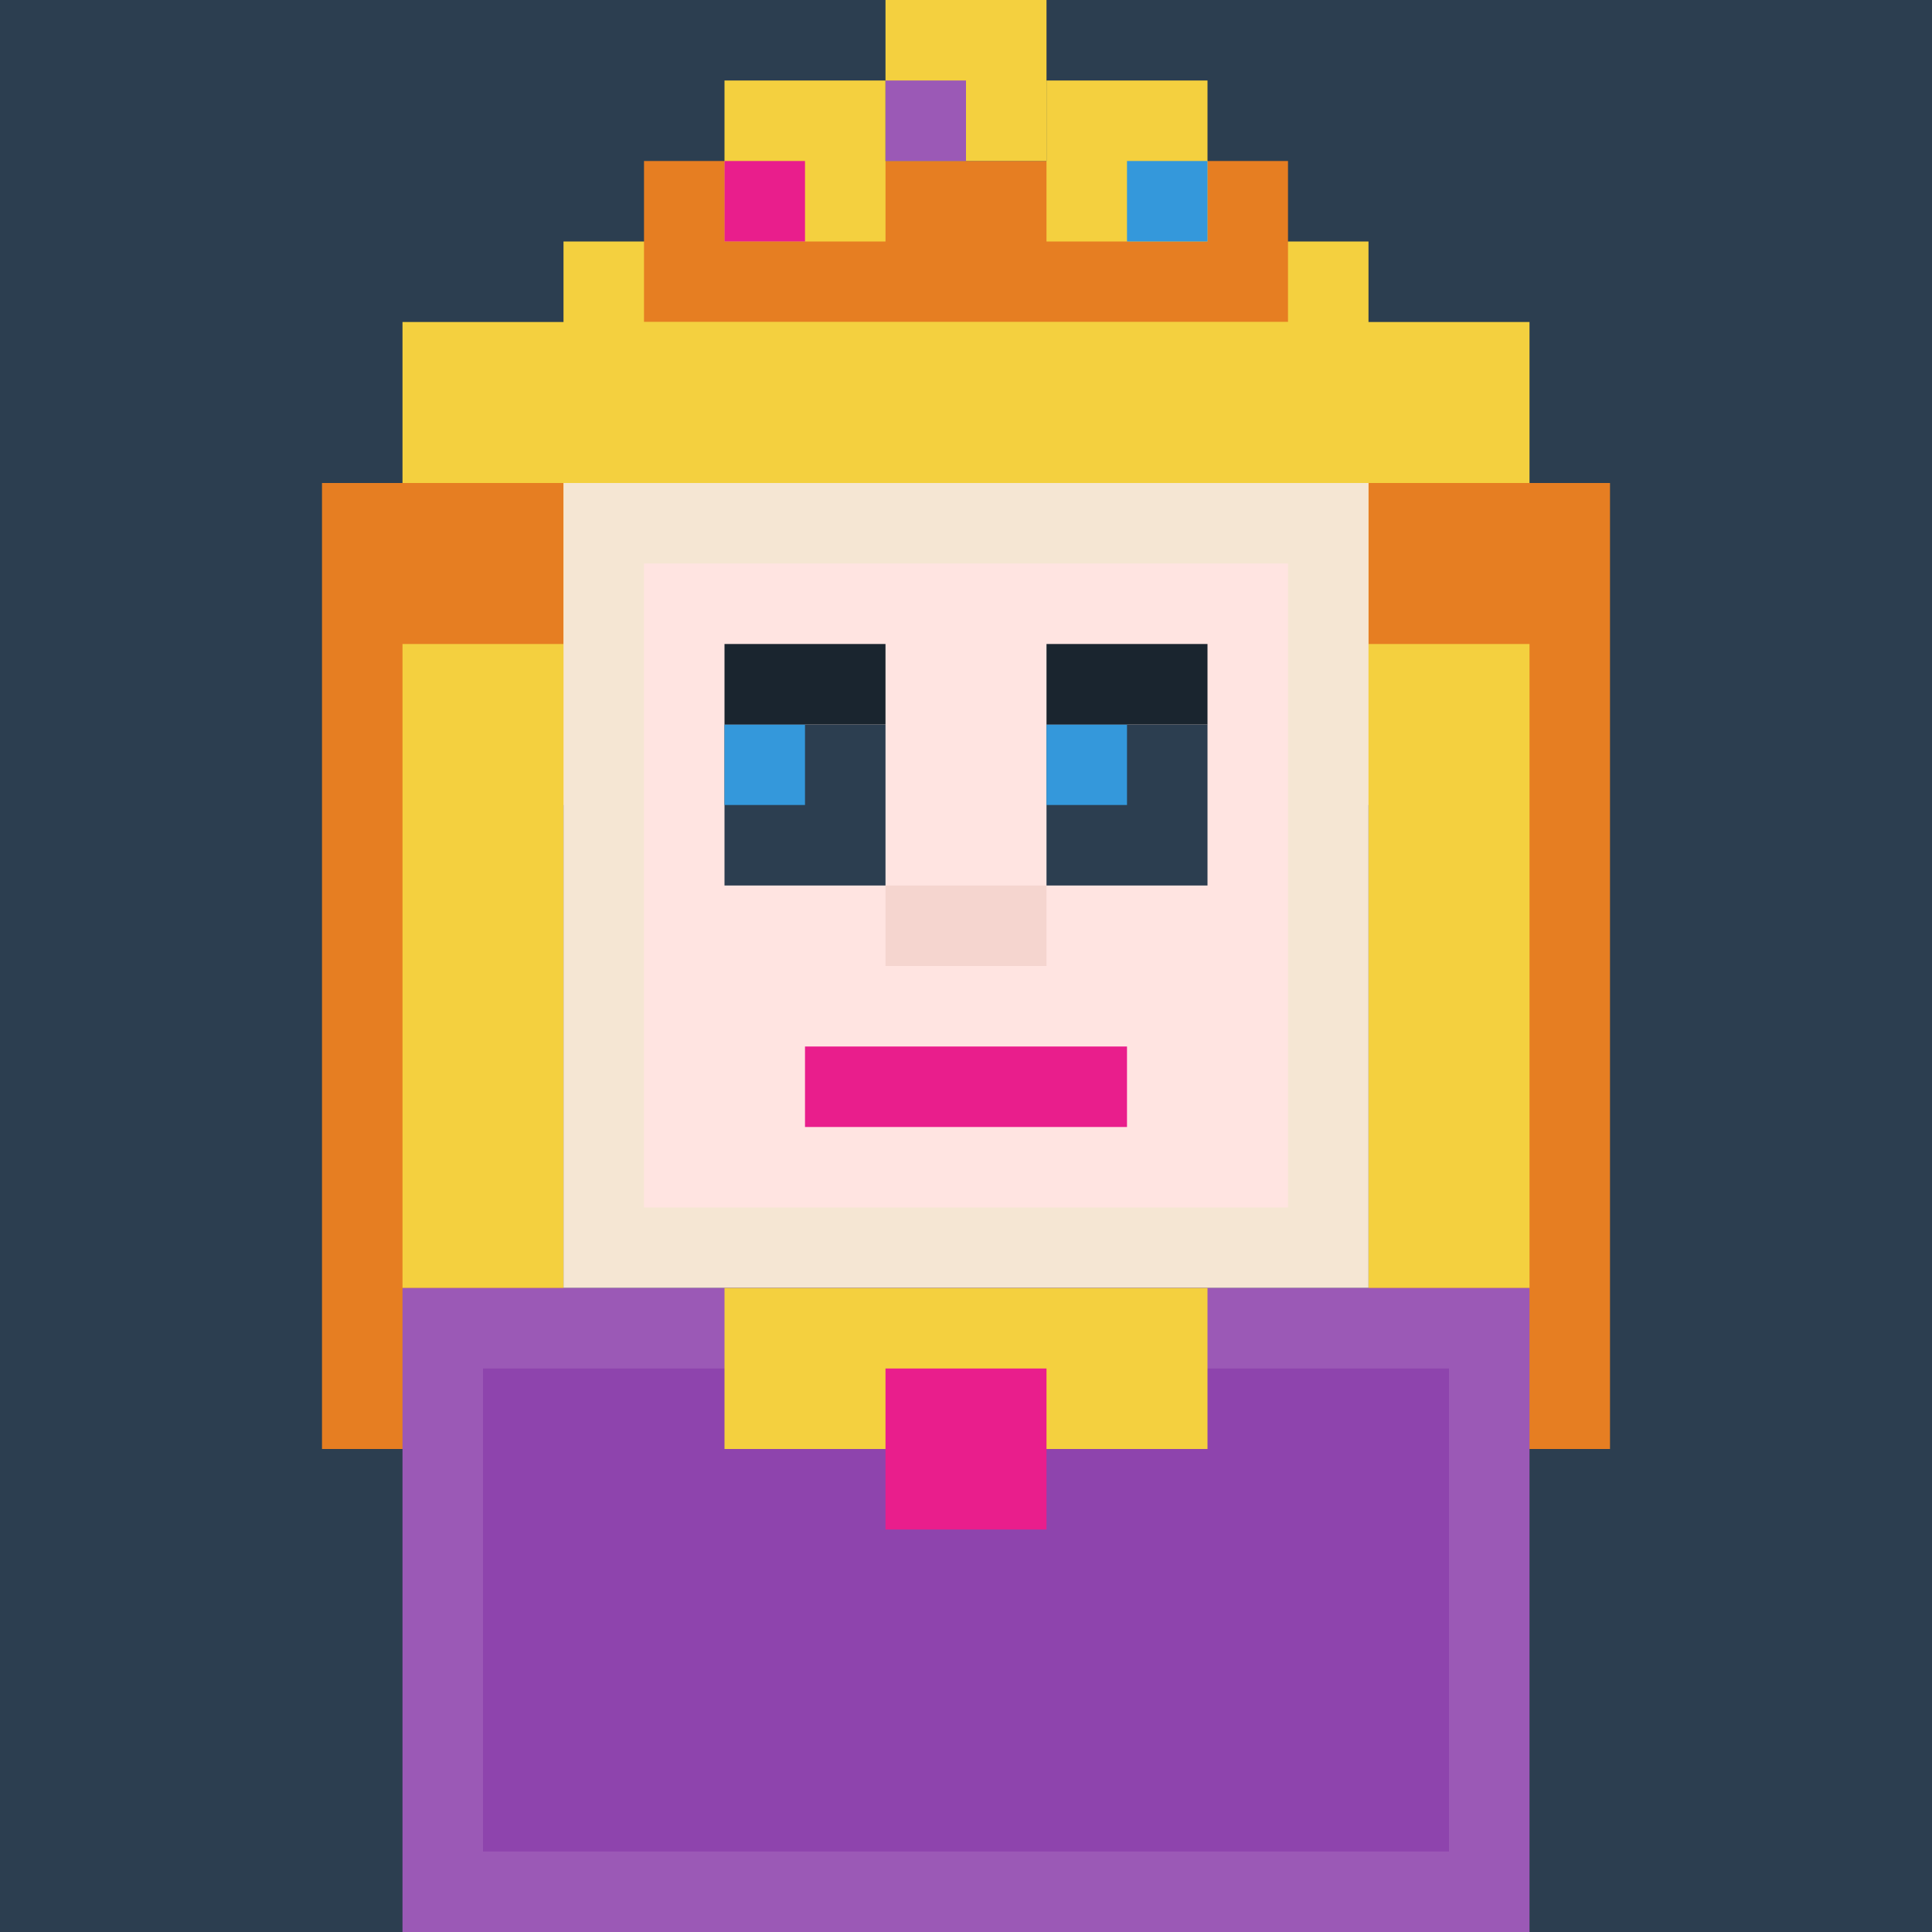
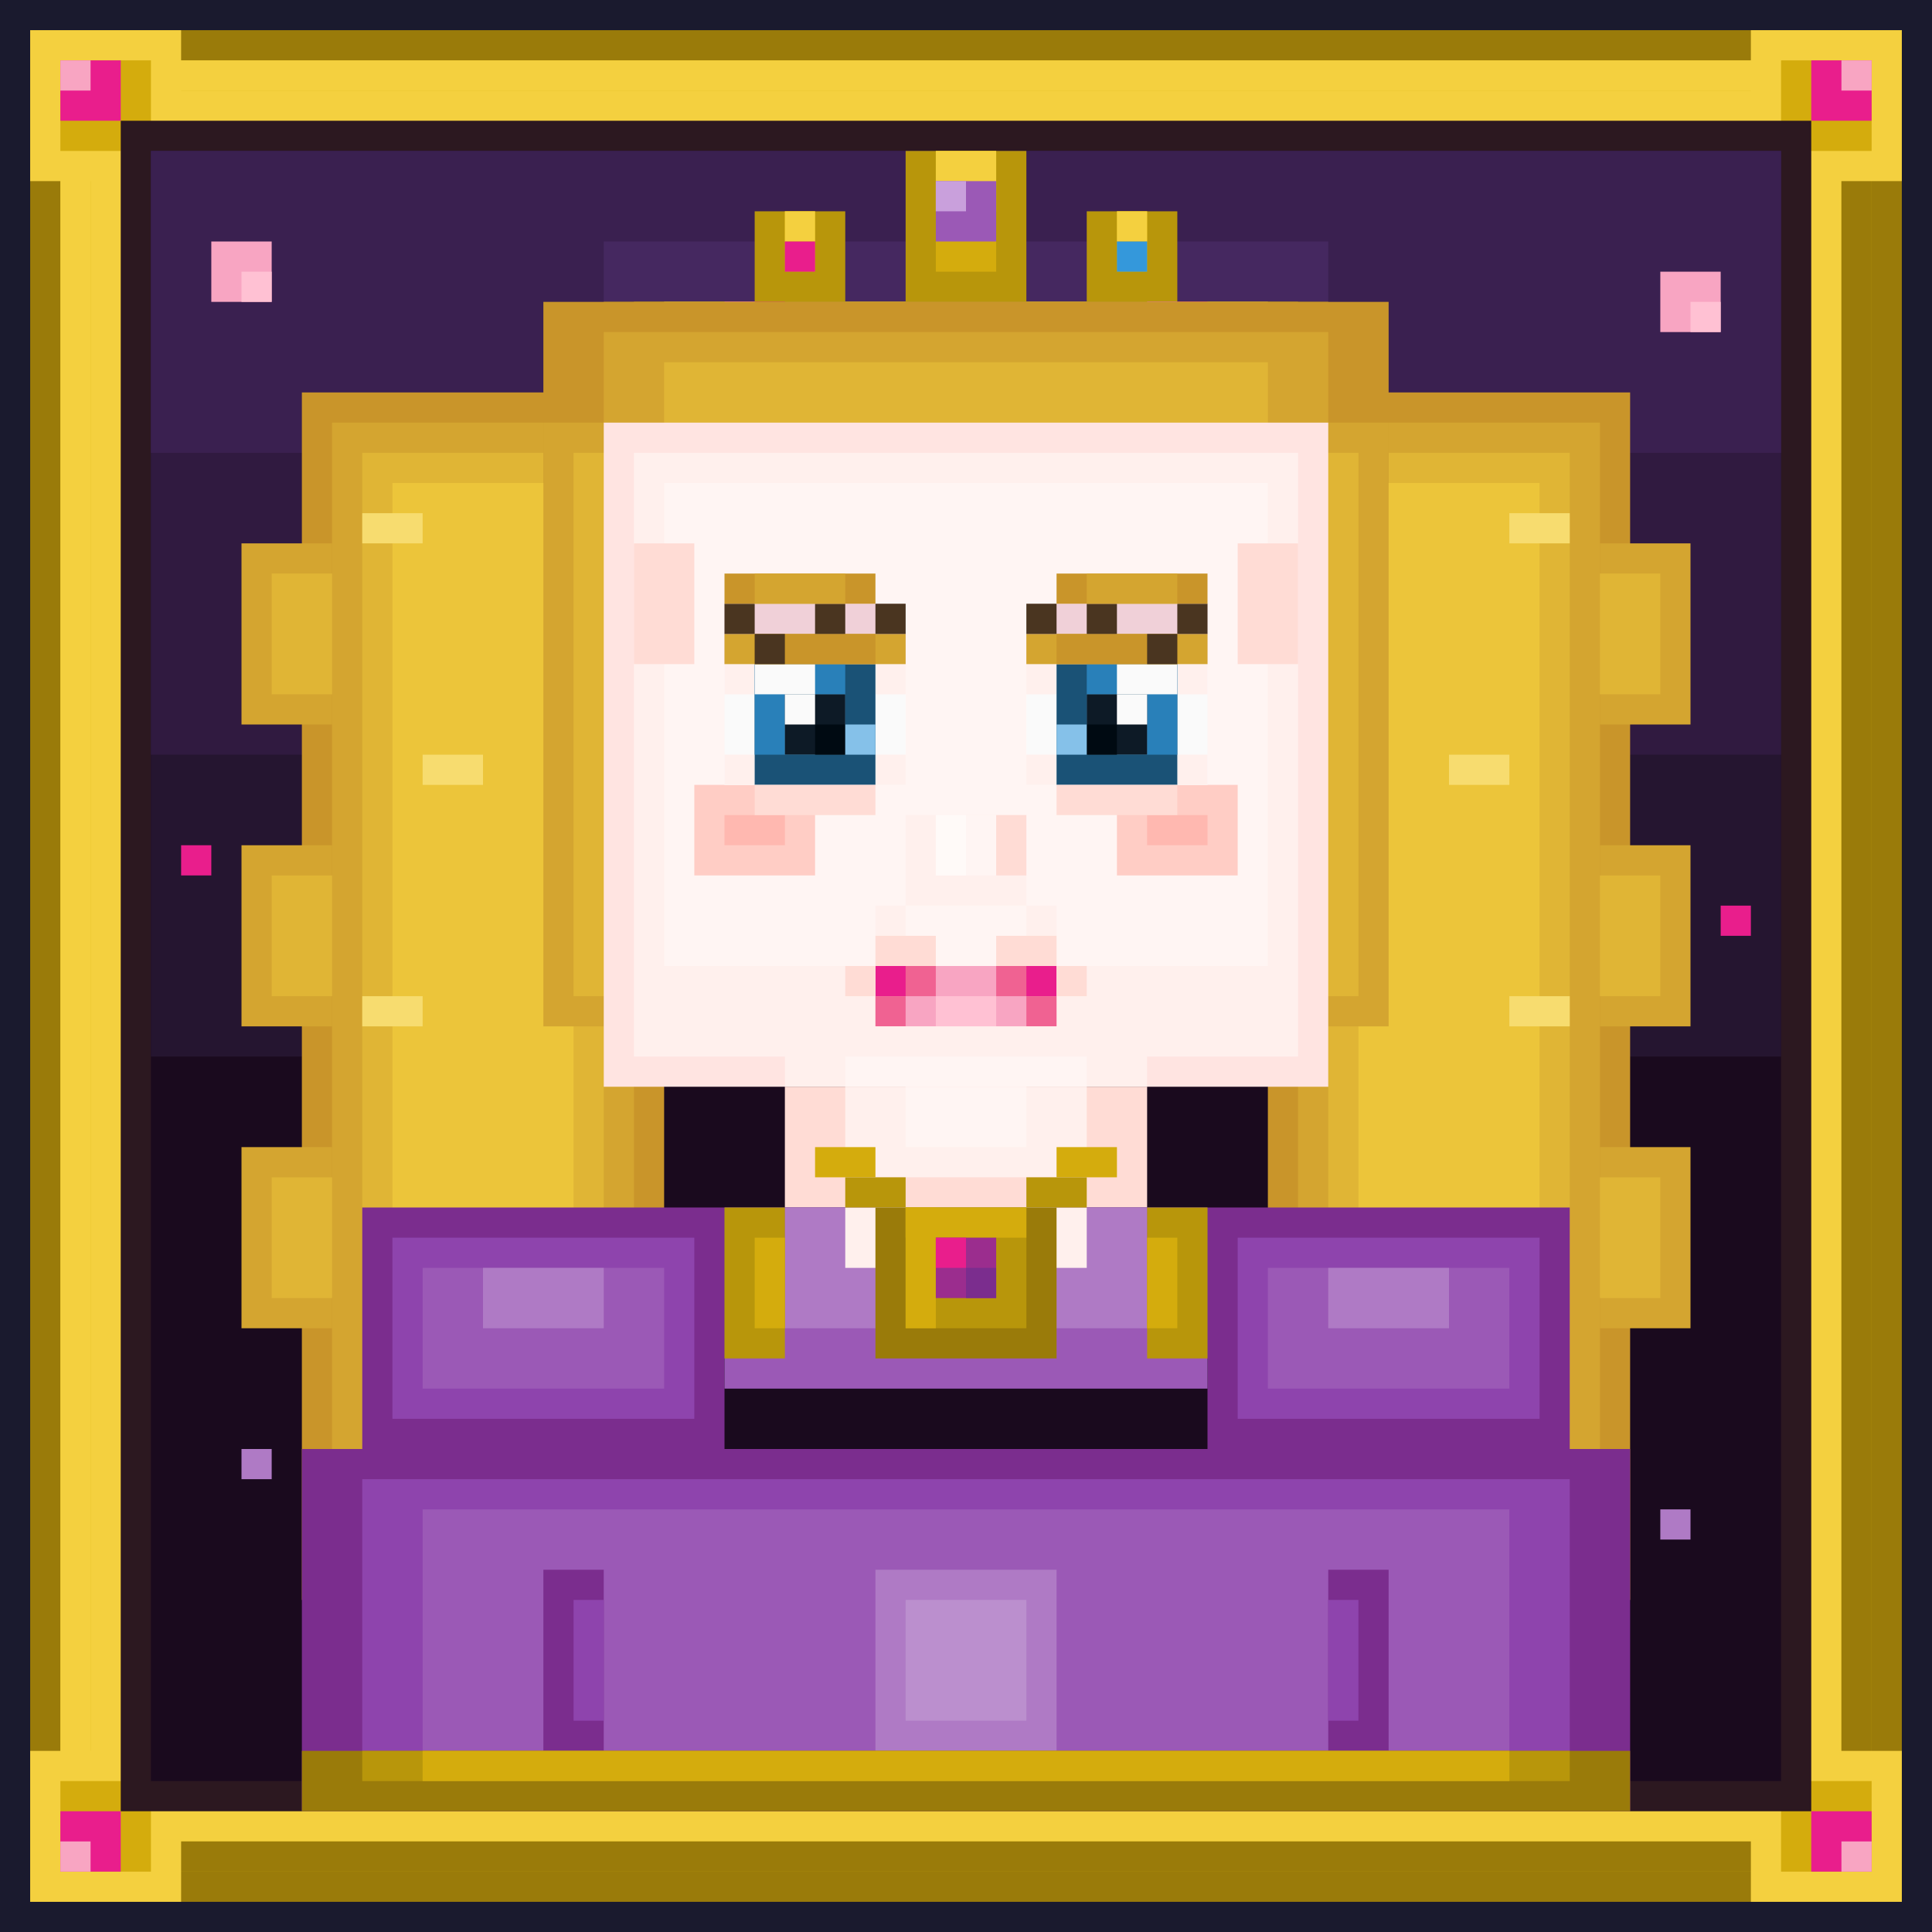
- <svg xmlns="http://www.w3.org/2000/svg" viewBox="0 0 24 24" width="24" height="24">
-   <rect x="0" y="0" width="24" height="24" fill="#2c3e50" />
-   <rect x="7" y="3" width="10" height="2" fill="#f4d03f" />
-   <rect x="8" y="2" width="8" height="2" fill="#e67e22" />
-   <rect x="9" y="1" width="2" height="2" fill="#f4d03f" />
-   <rect x="13" y="1" width="2" height="2" fill="#f4d03f" />
-   <rect x="11" y="0" width="2" height="2" fill="#f4d03f" />
-   <rect x="9" y="2" width="1" height="1" fill="#e91e8c" />
-   <rect x="11" y="1" width="1" height="1" fill="#9b59b6" />
-   <rect x="14" y="2" width="1" height="1" fill="#3498db" />
-   <rect x="5" y="4" width="14" height="6" fill="#f4d03f" />
-   <rect x="4" y="6" width="3" height="12" fill="#e67e22" />
-   <rect x="17" y="6" width="3" height="12" fill="#e67e22" />
-   <rect x="5" y="8" width="2" height="8" fill="#f4d03f" />
-   <rect x="17" y="8" width="2" height="8" fill="#f4d03f" />
-   <rect x="7" y="6" width="10" height="10" fill="#f5e6d3" />
-   <rect x="8" y="7" width="8" height="8" fill="#ffe4e1" />
-   <rect x="9" y="9" width="2" height="2" fill="#2c3e50" />
-   <rect x="13" y="9" width="2" height="2" fill="#2c3e50" />
-   <rect x="9" y="9" width="1" height="1" fill="#3498db" />
-   <rect x="13" y="9" width="1" height="1" fill="#3498db" />
-   <rect x="9" y="8" width="2" height="1" fill="#1a252f" />
-   <rect x="13" y="8" width="2" height="1" fill="#1a252f" />
-   <rect x="11" y="11" width="2" height="1" fill="#f5d5cf" />
-   <rect x="10" y="13" width="4" height="1" fill="#e91e8c" />
-   <rect x="5" y="16" width="14" height="8" fill="#9b59b6" />
-   <rect x="6" y="17" width="12" height="6" fill="#8e44ad" />
-   <rect x="9" y="16" width="6" height="2" fill="#f4d03f" />
-   <rect x="11" y="17" width="2" height="2" fill="#e91e8c" />
+ <svg xmlns="http://www.w3.org/2000/svg" viewBox="0 0 64 64" width="64" height="64">
+   <rect x="0" y="0" width="64" height="64" fill="#1a1a2e" />
+   <rect x="1" y="1" width="62" height="62" fill="#9a7b0a" />
+   <rect x="2" y="2" width="60" height="60" fill="#d4ac0d" />
+   <rect x="3" y="3" width="58" height="58" fill="#f4d03f" />
+   <rect x="2" y="2" width="60" height="1" fill="#f4d03f" />
+   <rect x="2" y="2" width="1" height="60" fill="#f4d03f" />
+   <rect x="3" y="61" width="60" height="1" fill="#9a7b0a" />
+   <rect x="61" y="3" width="1" height="58" fill="#9a7b0a" />
+   <rect x="1" y="1" width="5" height="5" fill="#f4d03f" />
+   <rect x="2" y="2" width="3" height="3" fill="#d4ac0d" />
+   <rect x="2" y="2" width="2" height="2" fill="#e91e8c" />
+   <rect x="2" y="2" width="1" height="1" fill="#f8a5c2" />
+   <rect x="58" y="1" width="5" height="5" fill="#f4d03f" />
+   <rect x="59" y="2" width="3" height="3" fill="#d4ac0d" />
+   <rect x="60" y="2" width="2" height="2" fill="#e91e8c" />
+   <rect x="61" y="2" width="1" height="1" fill="#f8a5c2" />
+   <rect x="1" y="58" width="5" height="5" fill="#f4d03f" />
+   <rect x="2" y="59" width="3" height="3" fill="#d4ac0d" />
+   <rect x="2" y="60" width="2" height="2" fill="#e91e8c" />
+   <rect x="2" y="61" width="1" height="1" fill="#f8a5c2" />
+   <rect x="58" y="58" width="5" height="5" fill="#f4d03f" />
+   <rect x="59" y="59" width="3" height="3" fill="#d4ac0d" />
+   <rect x="60" y="60" width="2" height="2" fill="#e91e8c" />
+   <rect x="61" y="61" width="1" height="1" fill="#f8a5c2" />
+   <rect x="4" y="4" width="56" height="56" fill="#2c1820" />
+   <rect x="5" y="5" width="54" height="54" fill="#1a0a1e" />
+   <rect x="5" y="5" width="54" height="30" fill="#251530" />
+   <rect x="5" y="5" width="54" height="20" fill="#301a40" />
+   <rect x="5" y="5" width="54" height="10" fill="#3a2050" />
+   <rect x="18" y="6" width="28" height="18" fill="#3a2050" />
+   <rect x="20" y="8" width="24" height="14" fill="#452860" />
+   <rect x="23" y="10" width="18" height="10" fill="#503070" />
+   <rect x="27" y="12" width="10" height="6" fill="#5a3880" />
+   <rect x="20" y="10" width="24" height="3" fill="#b8960b" />
+   <rect x="21" y="10" width="22" height="2" fill="#d4ac0d" />
+   <rect x="22" y="10" width="20" height="1" fill="#f4d03f" />
+   <rect x="30" y="5" width="4" height="5" fill="#b8960b" />
+   <rect x="31" y="5" width="2" height="4" fill="#d4ac0d" />
+   <rect x="31" y="5" width="2" height="2" fill="#f4d03f" />
+   <rect x="25" y="7" width="3" height="3" fill="#b8960b" />
+   <rect x="26" y="7" width="1" height="2" fill="#d4ac0d" />
+   <rect x="26" y="7" width="1" height="1" fill="#f4d03f" />
+   <rect x="36" y="7" width="3" height="3" fill="#b8960b" />
+   <rect x="37" y="7" width="1" height="2" fill="#d4ac0d" />
+   <rect x="37" y="7" width="1" height="1" fill="#f4d03f" />
+   <rect x="31" y="6" width="2" height="2" fill="#9b59b6" />
+   <rect x="31" y="6" width="1" height="1" fill="#c9a0dc" />
+   <rect x="26" y="8" width="1" height="1" fill="#e91e8c" />
+   <rect x="37" y="8" width="1" height="1" fill="#3498db" />
+   <rect x="24" y="10" width="2" height="2" fill="#e91e8c" />
+   <rect x="24" y="10" width="1" height="1" fill="#f8a5c2" />
+   <rect x="38" y="10" width="2" height="2" fill="#e91e8c" />
+   <rect x="38" y="10" width="1" height="1" fill="#f8a5c2" />
+   <rect x="10" y="13" width="12" height="40" fill="#c9952a" />
+   <rect x="11" y="14" width="10" height="38" fill="#d4a530" />
+   <rect x="12" y="15" width="8" height="36" fill="#e0b535" />
+   <rect x="13" y="16" width="6" height="34" fill="#ecc53a" />
+   <rect x="8" y="18" width="3" height="6" fill="#d4a530" />
+   <rect x="9" y="19" width="2" height="4" fill="#e0b535" />
+   <rect x="8" y="28" width="3" height="6" fill="#d4a530" />
+   <rect x="9" y="29" width="2" height="4" fill="#e0b535" />
+   <rect x="8" y="38" width="3" height="6" fill="#d4a530" />
+   <rect x="9" y="39" width="2" height="4" fill="#e0b535" />
+   <rect x="12" y="17" width="2" height="1" fill="#f7dc6f" />
+   <rect x="14" y="25" width="2" height="1" fill="#f7dc6f" />
+   <rect x="12" y="33" width="2" height="1" fill="#f7dc6f" />
+   <rect x="14" y="41" width="2" height="1" fill="#f7dc6f" />
+   <rect x="42" y="13" width="12" height="40" fill="#c9952a" />
+   <rect x="43" y="14" width="10" height="38" fill="#d4a530" />
+   <rect x="44" y="15" width="8" height="36" fill="#e0b535" />
+   <rect x="45" y="16" width="6" height="34" fill="#ecc53a" />
+   <rect x="53" y="18" width="3" height="6" fill="#d4a530" />
+   <rect x="53" y="19" width="2" height="4" fill="#e0b535" />
+   <rect x="53" y="28" width="3" height="6" fill="#d4a530" />
+   <rect x="53" y="29" width="2" height="4" fill="#e0b535" />
+   <rect x="53" y="38" width="3" height="6" fill="#d4a530" />
+   <rect x="53" y="39" width="2" height="4" fill="#e0b535" />
+   <rect x="50" y="17" width="2" height="1" fill="#f7dc6f" />
+   <rect x="48" y="25" width="2" height="1" fill="#f7dc6f" />
+   <rect x="50" y="33" width="2" height="1" fill="#f7dc6f" />
+   <rect x="48" y="41" width="2" height="1" fill="#f7dc6f" />
+   <rect x="18" y="10" width="28" height="6" fill="#c9952a" />
+   <rect x="20" y="11" width="24" height="4" fill="#d4a530" />
+   <rect x="22" y="12" width="20" height="2" fill="#e0b535" />
+   <rect x="18" y="14" width="4" height="20" fill="#d4a530" />
+   <rect x="19" y="15" width="2" height="18" fill="#e0b535" />
+   <rect x="42" y="14" width="4" height="20" fill="#d4a530" />
+   <rect x="43" y="15" width="2" height="18" fill="#e0b535" />
+   <rect x="20" y="14" width="24" height="22" fill="#ffe4e1" />
+   <rect x="21" y="15" width="22" height="20" fill="#fff0ed" />
+   <rect x="22" y="16" width="20" height="16" fill="#fff5f3" />
+   <rect x="21" y="18" width="2" height="4" fill="#ffdcd5" />
+   <rect x="41" y="18" width="2" height="4" fill="#ffdcd5" />
+   <rect x="23" y="26" width="4" height="3" fill="#ffcdc5" />
+   <rect x="24" y="27" width="2" height="1" fill="#ffb8b0" />
+   <rect x="37" y="26" width="4" height="3" fill="#ffcdc5" />
+   <rect x="38" y="27" width="2" height="1" fill="#ffb8b0" />
+   <rect x="24" y="20" width="6" height="2" fill="#f0d0d8" />
+   <rect x="34" y="20" width="6" height="2" fill="#f0d0d8" />
+   <rect x="24" y="22" width="6" height="4" fill="#fafafa" />
+   <rect x="24" y="22" width="1" height="1" fill="#fff0ed" />
+   <rect x="29" y="22" width="1" height="1" fill="#fff0ed" />
+   <rect x="24" y="25" width="1" height="1" fill="#fff0ed" />
+   <rect x="29" y="25" width="1" height="1" fill="#fff0ed" />
+   <rect x="25" y="22" width="4" height="4" fill="#1a5276" />
+   <rect x="25" y="22" width="3" height="3" fill="#2980b9" />
+   <rect x="26" y="23" width="2" height="2" fill="#5dade2" />
+   <rect x="26" y="23" width="2" height="2" fill="#0d1a26" />
+   <rect x="27" y="24" width="1" height="1" fill="#000a12" />
+   <rect x="25" y="22" width="2" height="1" fill="#fafafa" />
+   <rect x="26" y="23" width="1" height="1" fill="#fafafa" />
+   <rect x="28" y="24" width="1" height="1" fill="#85c1e9" />
+   <rect x="24" y="21" width="6" height="1" fill="#d4a530" />
+   <rect x="25" y="21" width="4" height="1" fill="#c9952a" />
+   <rect x="24" y="20" width="1" height="1" fill="#4a3520" />
+   <rect x="25" y="21" width="1" height="1" fill="#4a3520" />
+   <rect x="27" y="20" width="1" height="1" fill="#4a3520" />
+   <rect x="29" y="20" width="1" height="1" fill="#4a3520" />
+   <rect x="25" y="26" width="4" height="1" fill="#ffdcd5" />
+   <rect x="34" y="22" width="6" height="4" fill="#fafafa" />
+   <rect x="34" y="22" width="1" height="1" fill="#fff0ed" />
+   <rect x="39" y="22" width="1" height="1" fill="#fff0ed" />
+   <rect x="34" y="25" width="1" height="1" fill="#fff0ed" />
+   <rect x="39" y="25" width="1" height="1" fill="#fff0ed" />
+   <rect x="35" y="22" width="4" height="4" fill="#1a5276" />
+   <rect x="36" y="22" width="3" height="3" fill="#2980b9" />
+   <rect x="36" y="23" width="2" height="2" fill="#5dade2" />
+   <rect x="36" y="23" width="2" height="2" fill="#0d1a26" />
+   <rect x="36" y="24" width="1" height="1" fill="#000a12" />
+   <rect x="37" y="22" width="2" height="1" fill="#fafafa" />
+   <rect x="37" y="23" width="1" height="1" fill="#fafafa" />
+   <rect x="35" y="24" width="1" height="1" fill="#85c1e9" />
+   <rect x="34" y="21" width="6" height="1" fill="#d4a530" />
+   <rect x="35" y="21" width="4" height="1" fill="#c9952a" />
+   <rect x="34" y="20" width="1" height="1" fill="#4a3520" />
+   <rect x="36" y="20" width="1" height="1" fill="#4a3520" />
+   <rect x="38" y="21" width="1" height="1" fill="#4a3520" />
+   <rect x="39" y="20" width="1" height="1" fill="#4a3520" />
+   <rect x="35" y="26" width="4" height="1" fill="#ffdcd5" />
+   <rect x="24" y="19" width="5" height="1" fill="#c9952a" />
+   <rect x="25" y="19" width="3" height="1" fill="#d4a530" />
+   <rect x="35" y="19" width="5" height="1" fill="#c9952a" />
+   <rect x="36" y="19" width="3" height="1" fill="#d4a530" />
+   <rect x="30" y="27" width="4" height="3" fill="#fff0ed" />
+   <rect x="31" y="27" width="2" height="2" fill="#fff5f3" />
+   <rect x="31" y="27" width="1" height="2" fill="#fffaf8" />
+   <rect x="33" y="27" width="1" height="2" fill="#ffdcd5" />
+   <rect x="29" y="30" width="6" height="1" fill="#fff0ed" />
+   <rect x="30" y="30" width="4" height="1" fill="#fff5f3" />
+   <rect x="29" y="31" width="2" height="1" fill="#ffdcd5" />
+   <rect x="33" y="31" width="2" height="1" fill="#ffdcd5" />
+   <rect x="29" y="32" width="6" height="1" fill="#e91e8c" />
+   <rect x="30" y="32" width="4" height="1" fill="#f06292" />
+   <rect x="31" y="32" width="2" height="1" fill="#f8a5c2" />
+   <rect x="29" y="33" width="6" height="1" fill="#f06292" />
+   <rect x="30" y="33" width="4" height="1" fill="#f8a5c2" />
+   <rect x="31" y="33" width="2" height="1" fill="#ffc1d3" />
+   <rect x="28" y="32" width="1" height="1" fill="#ffdcd5" />
+   <rect x="35" y="32" width="1" height="1" fill="#ffdcd5" />
+   <rect x="26" y="34" width="12" height="2" fill="#fff0ed" />
+   <rect x="28" y="35" width="8" height="1" fill="#fff5f3" />
+   <rect x="26" y="36" width="12" height="4" fill="#ffdcd5" />
+   <rect x="28" y="36" width="8" height="3" fill="#fff0ed" />
+   <rect x="30" y="36" width="4" height="2" fill="#fff5f3" />
+   <rect x="12" y="40" width="12" height="8" fill="#7b2d8e" />
+   <rect x="13" y="41" width="10" height="6" fill="#8e44ad" />
+   <rect x="14" y="42" width="8" height="4" fill="#9b59b6" />
+   <rect x="40" y="40" width="12" height="8" fill="#7b2d8e" />
+   <rect x="41" y="41" width="10" height="6" fill="#8e44ad" />
+   <rect x="42" y="42" width="8" height="4" fill="#9b59b6" />
+   <rect x="16" y="42" width="4" height="2" fill="#af7ac5" />
+   <rect x="44" y="42" width="4" height="2" fill="#af7ac5" />
+   <rect x="10" y="48" width="44" height="12" fill="#7b2d8e" />
+   <rect x="12" y="49" width="40" height="10" fill="#8e44ad" />
+   <rect x="14" y="50" width="36" height="8" fill="#9b59b6" />
+   <rect x="18" y="52" width="2" height="6" fill="#7b2d8e" />
+   <rect x="19" y="53" width="1" height="4" fill="#8e44ad" />
+   <rect x="44" y="52" width="2" height="6" fill="#7b2d8e" />
+   <rect x="44" y="53" width="1" height="4" fill="#8e44ad" />
+   <rect x="24" y="40" width="16" height="6" fill="#9b59b6" />
+   <rect x="26" y="40" width="12" height="4" fill="#af7ac5" />
+   <rect x="28" y="40" width="8" height="2" fill="#fff0ed" />
+   <rect x="29" y="40" width="6" height="1" fill="#fff5f3" />
+   <rect x="24" y="40" width="2" height="5" fill="#b8960b" />
+   <rect x="38" y="40" width="2" height="5" fill="#b8960b" />
+   <rect x="25" y="41" width="1" height="3" fill="#d4ac0d" />
+   <rect x="38" y="41" width="1" height="3" fill="#d4ac0d" />
+   <rect x="29" y="52" width="6" height="6" fill="#af7ac5" />
+   <rect x="30" y="53" width="4" height="4" fill="#bb8fce" />
+   <rect x="10" y="58" width="44" height="2" fill="#9a7b0a" />
+   <rect x="12" y="58" width="40" height="1" fill="#b8960b" />
+   <rect x="14" y="58" width="36" height="1" fill="#d4ac0d" />
+   <rect x="27" y="38" width="2" height="1" fill="#d4ac0d" />
+   <rect x="28" y="39" width="2" height="1" fill="#b8960b" />
+   <rect x="35" y="38" width="2" height="1" fill="#d4ac0d" />
+   <rect x="34" y="39" width="2" height="1" fill="#b8960b" />
+   <rect x="29" y="40" width="6" height="5" fill="#9a7b0a" />
+   <rect x="30" y="40" width="4" height="4" fill="#b8960b" />
+   <rect x="30" y="40" width="4" height="1" fill="#d4ac0d" />
+   <rect x="30" y="40" width="1" height="4" fill="#d4ac0d" />
+   <rect x="31" y="41" width="2" height="2" fill="#9b2d8e" />
+   <rect x="31" y="41" width="1" height="1" fill="#e91e8c" />
+   <rect x="32" y="42" width="1" height="1" fill="#7b2d8e" />
+   <rect x="7" y="8" width="2" height="2" fill="#f8a5c2" />
+   <rect x="8" y="9" width="1" height="1" fill="#ffc1d3" />
+   <rect x="55" y="9" width="2" height="2" fill="#f8a5c2" />
+   <rect x="56" y="10" width="1" height="1" fill="#ffc1d3" />
+   <rect x="6" y="28" width="1" height="1" fill="#e91e8c" />
+   <rect x="57" y="30" width="1" height="1" fill="#e91e8c" />
+   <rect x="8" y="48" width="1" height="1" fill="#af7ac5" />
+   <rect x="55" y="50" width="1" height="1" fill="#af7ac5" />
</svg>
